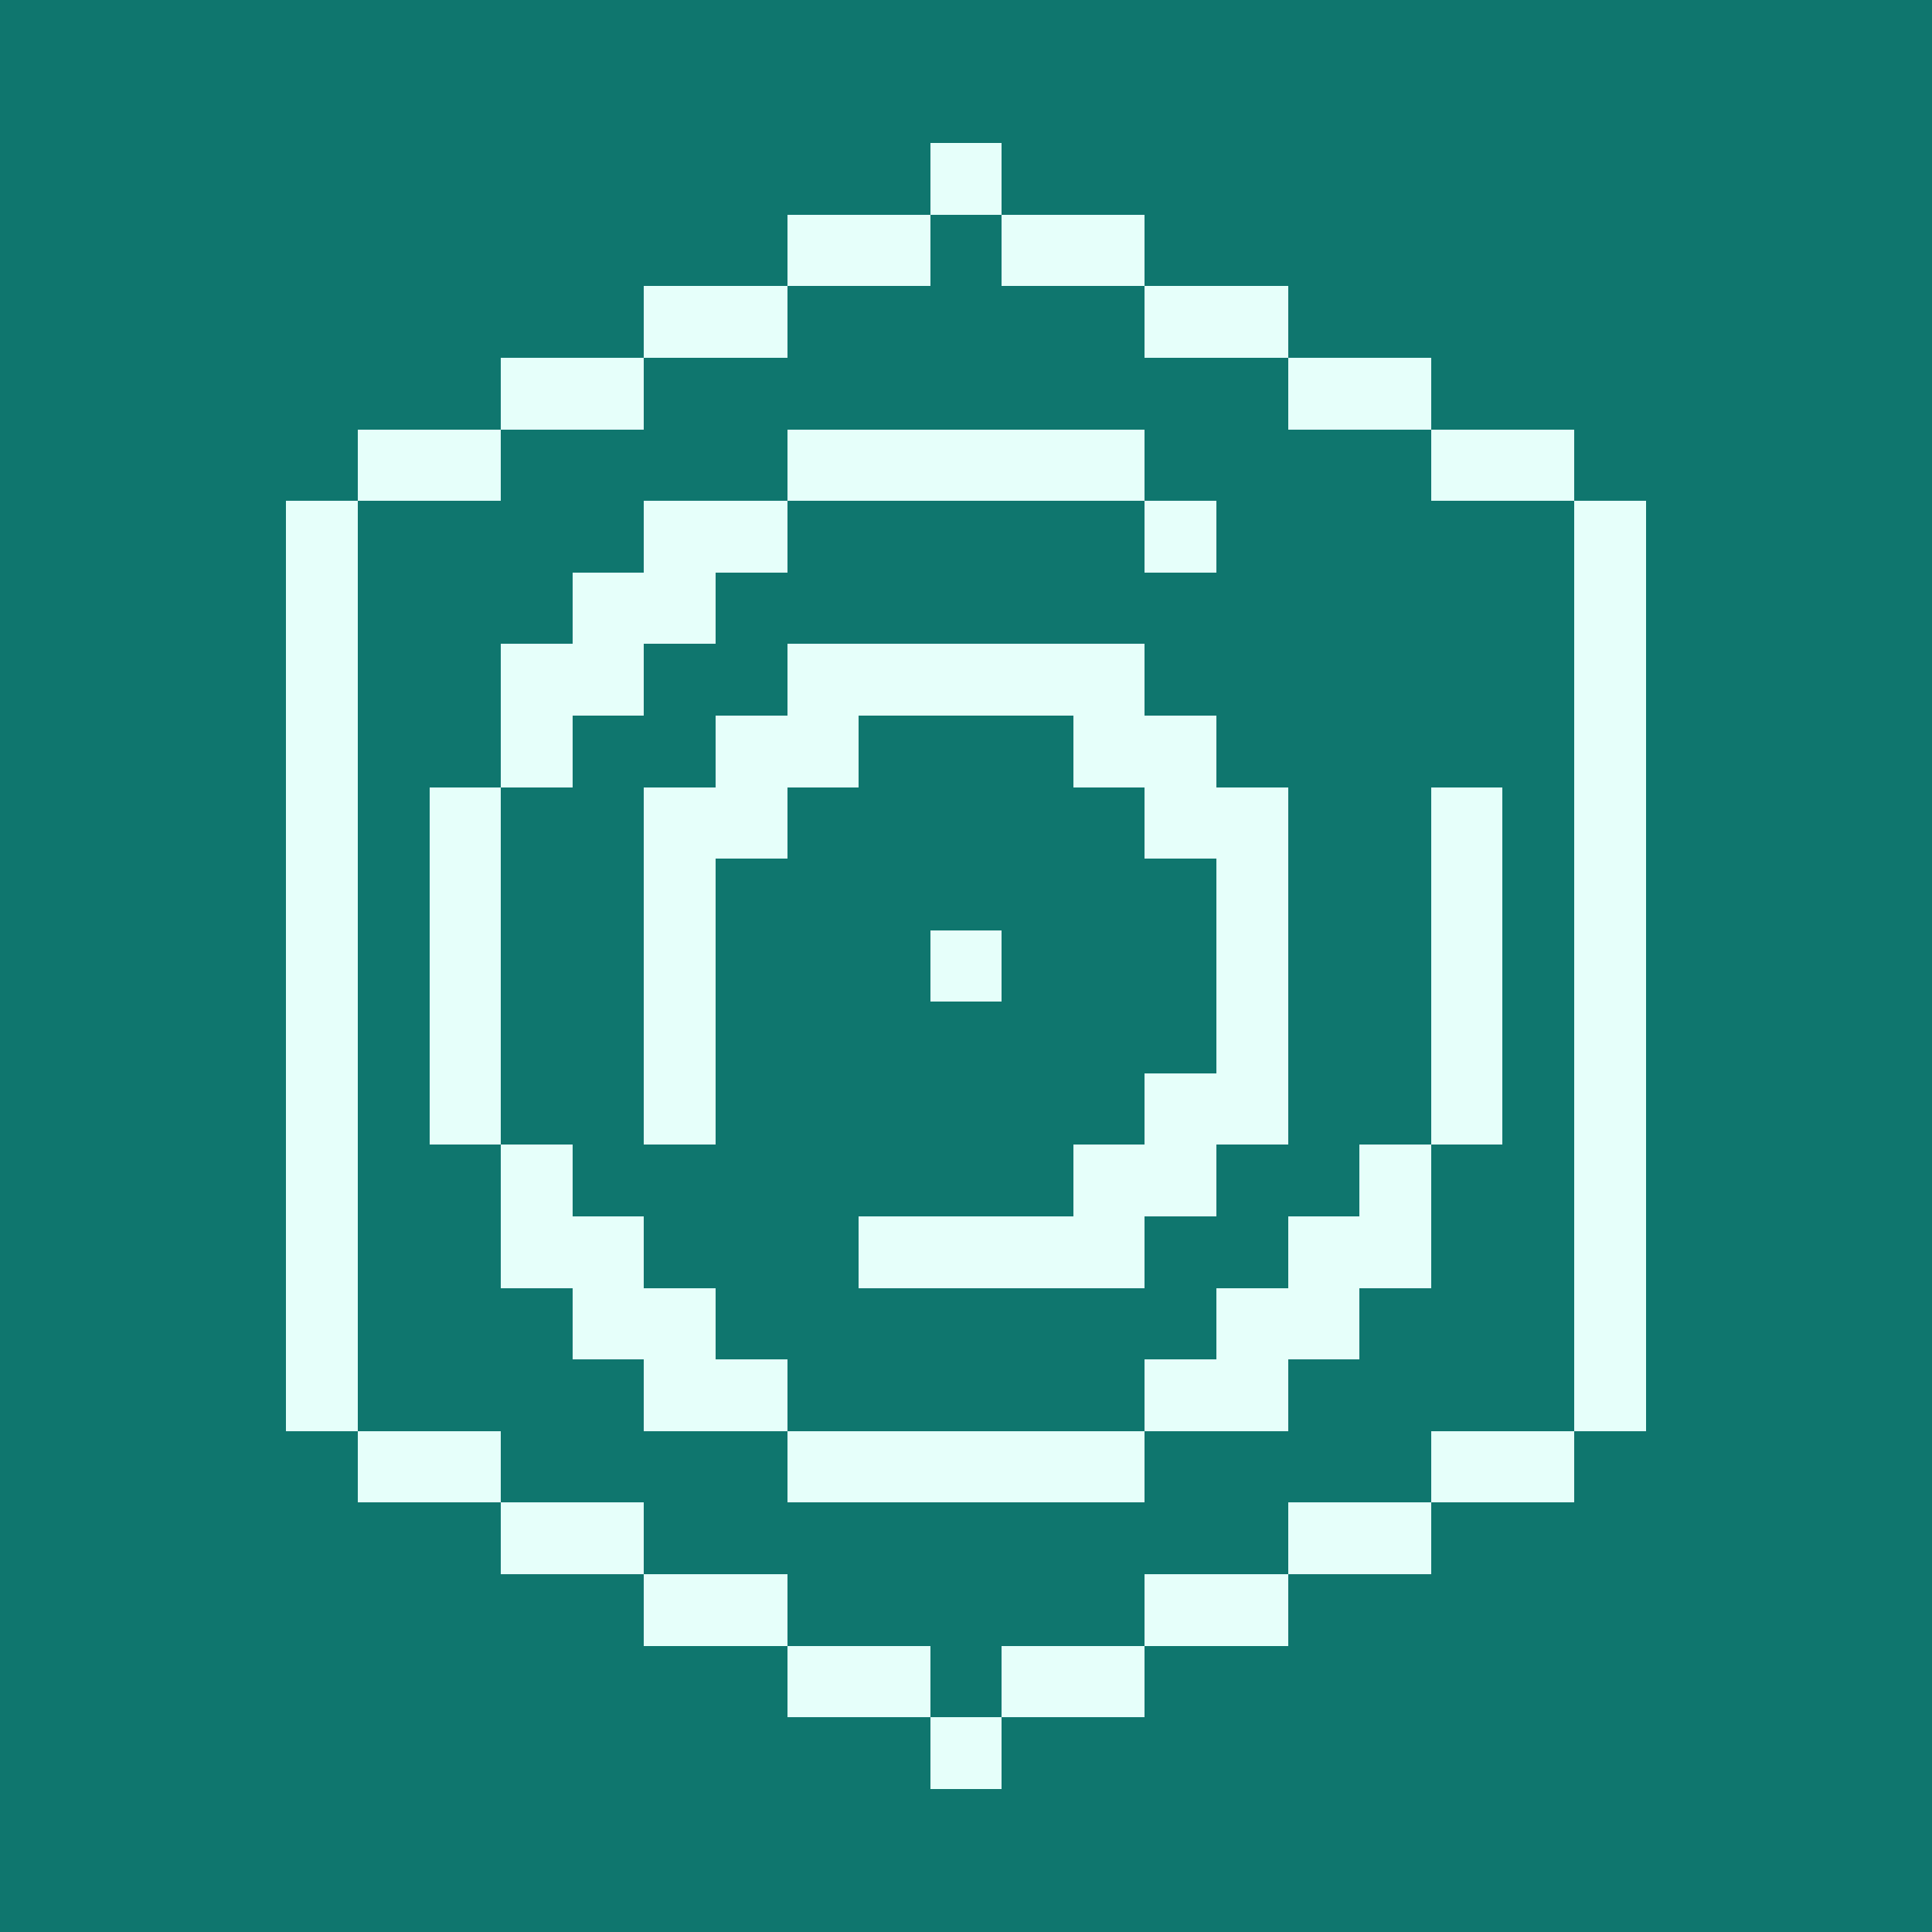
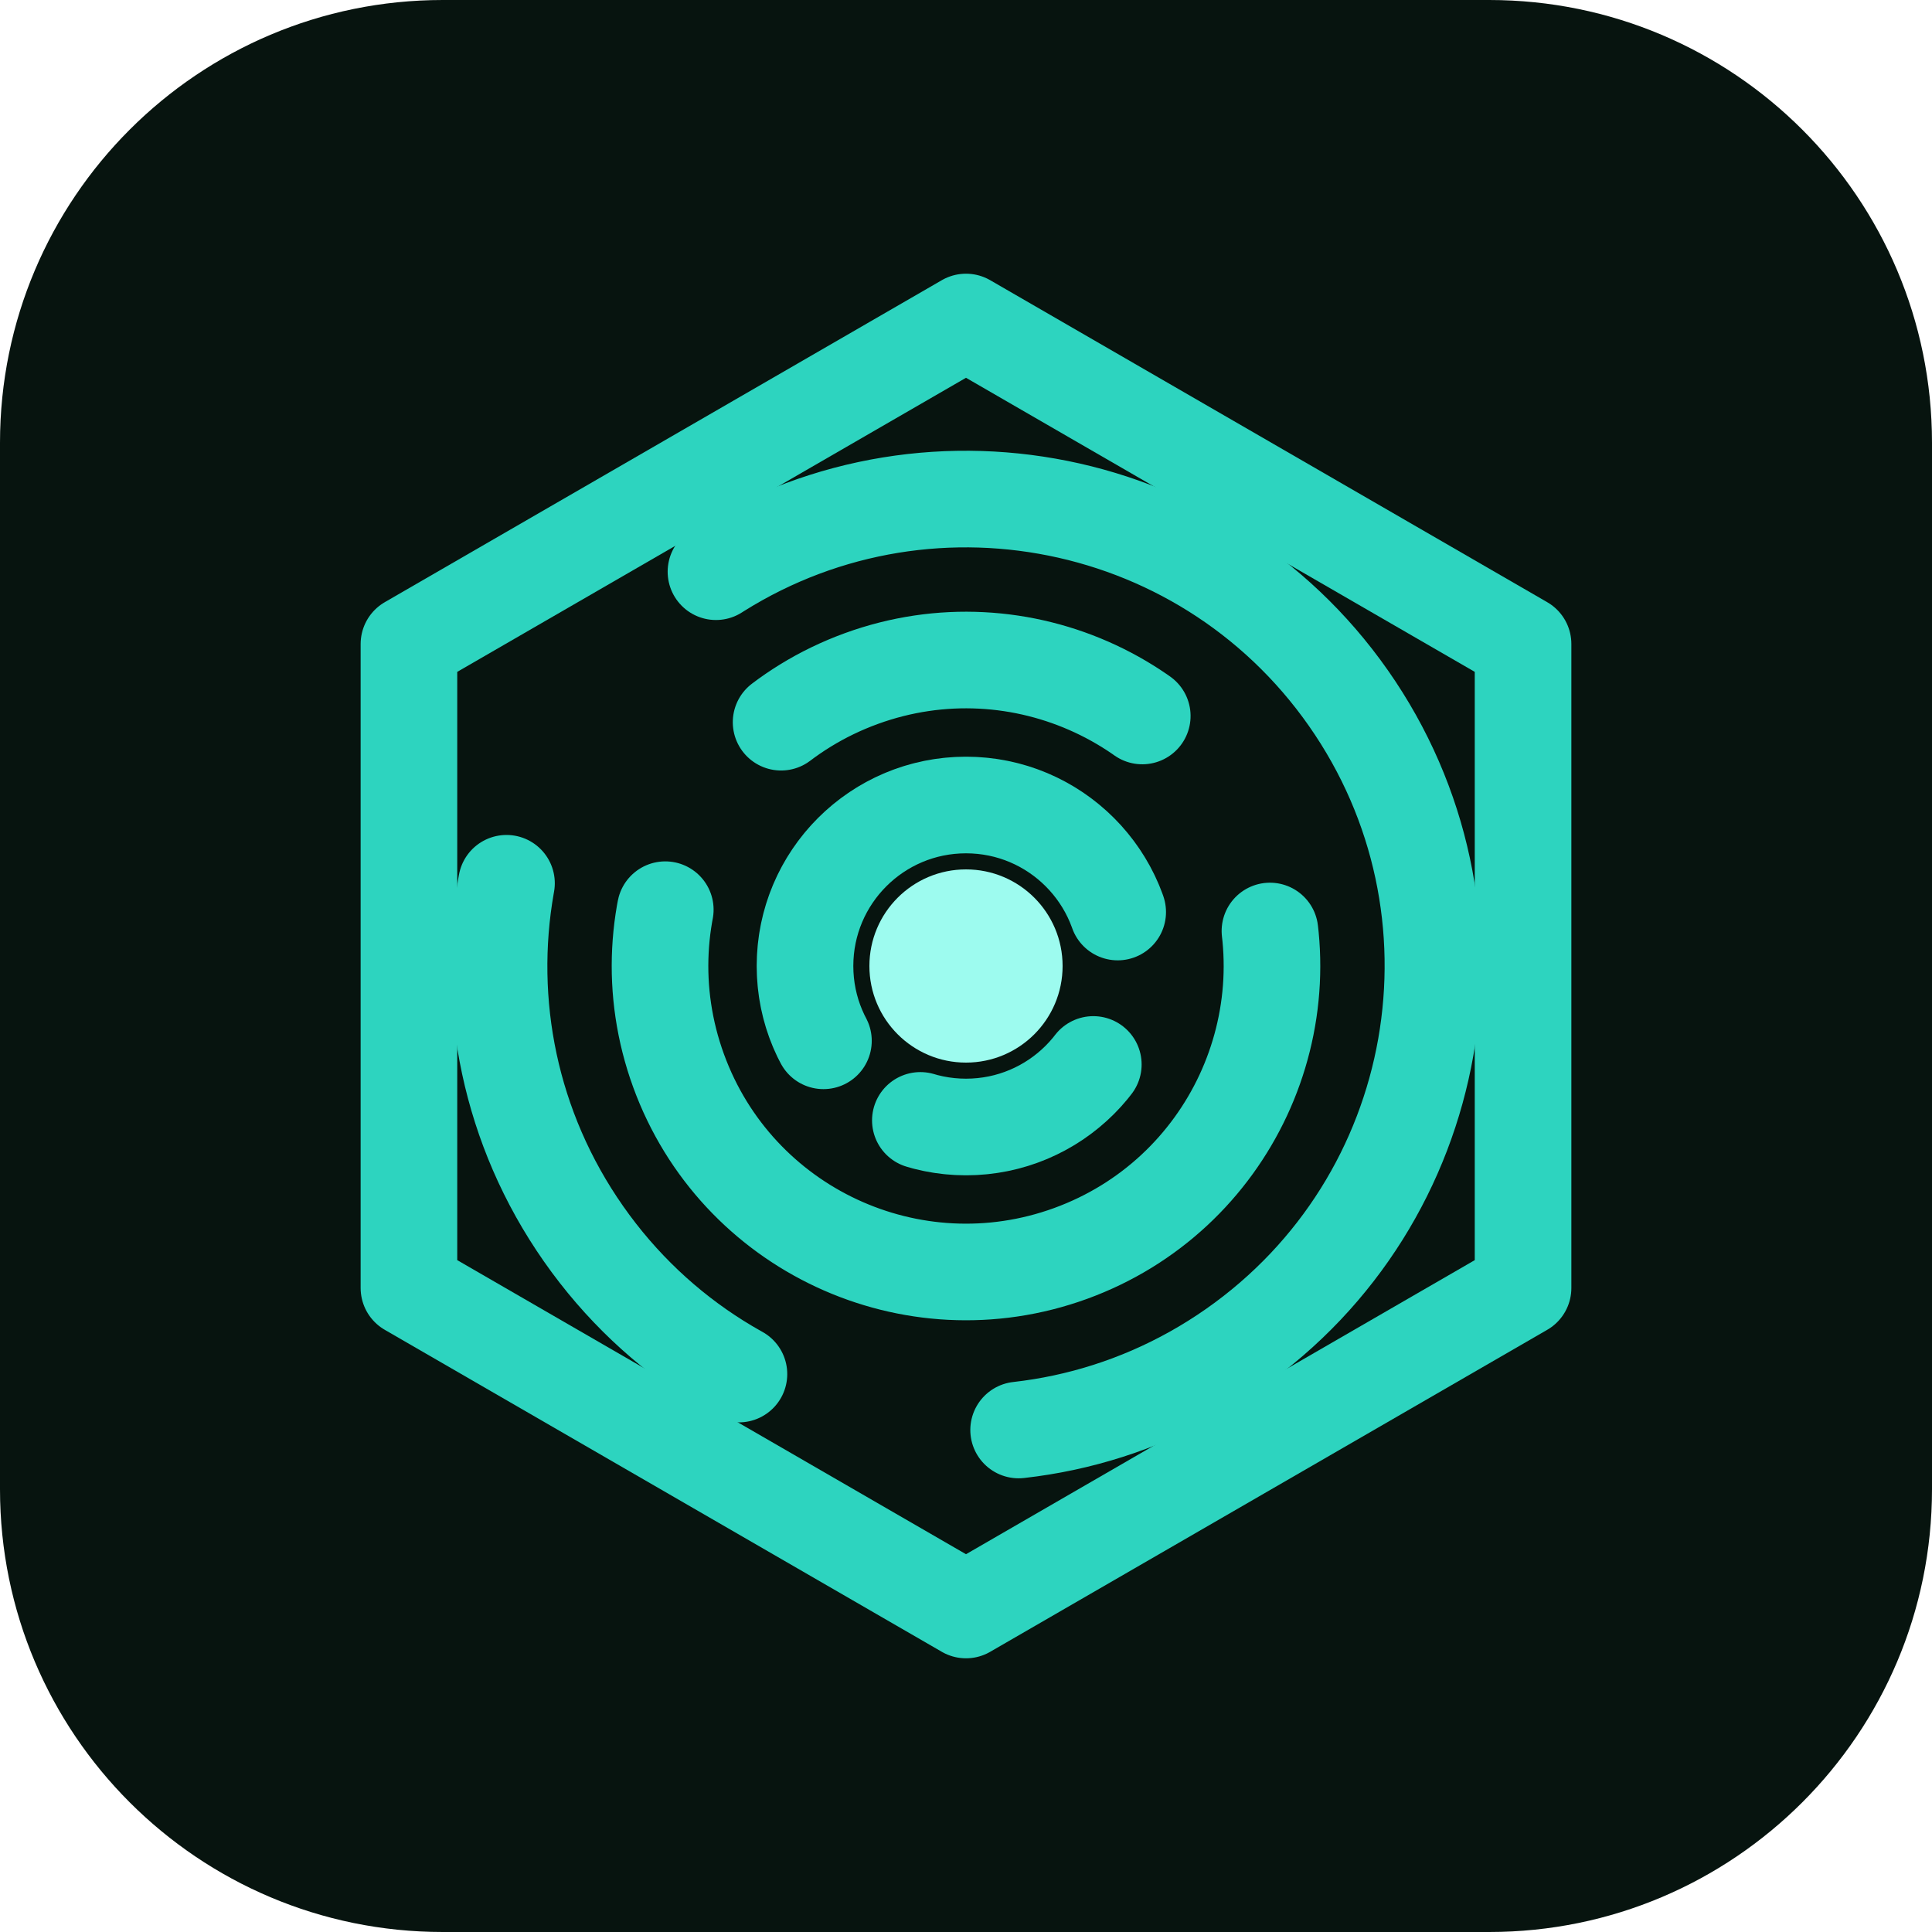
- <svg xmlns="http://www.w3.org/2000/svg" viewBox="0 0 27 27" shape-rendering="crispEdges">
-   <rect width="27" height="27" fill="#0f766e" />
-   <g fill="#e6fffa">
-     <rect x="13" y="2" width="1" height="1" />
-     <rect x="11" y="3" width="1" height="1" />
-     <rect x="12" y="3" width="1" height="1" />
-     <rect x="14" y="3" width="1" height="1" />
-     <rect x="15" y="3" width="1" height="1" />
-     <rect x="9" y="4" width="1" height="1" />
-     <rect x="10" y="4" width="1" height="1" />
-     <rect x="16" y="4" width="1" height="1" />
-     <rect x="17" y="4" width="1" height="1" />
-     <rect x="7" y="5" width="1" height="1" />
-     <rect x="8" y="5" width="1" height="1" />
-     <rect x="18" y="5" width="1" height="1" />
-     <rect x="19" y="5" width="1" height="1" />
-     <rect x="5" y="6" width="1" height="1" />
-     <rect x="6" y="6" width="1" height="1" />
-     <rect x="11" y="6" width="1" height="1" />
-     <rect x="12" y="6" width="1" height="1" />
-     <rect x="13" y="6" width="1" height="1" />
-     <rect x="14" y="6" width="1" height="1" />
-     <rect x="15" y="6" width="1" height="1" />
-     <rect x="20" y="6" width="1" height="1" />
-     <rect x="21" y="6" width="1" height="1" />
-     <rect x="4" y="7" width="1" height="1" />
-     <rect x="9" y="7" width="1" height="1" />
-     <rect x="10" y="7" width="1" height="1" />
-     <rect x="16" y="7" width="1" height="1" />
-     <rect x="22" y="7" width="1" height="1" />
-     <rect x="4" y="8" width="1" height="1" />
-     <rect x="8" y="8" width="1" height="1" />
-     <rect x="9" y="8" width="1" height="1" />
-     <rect x="22" y="8" width="1" height="1" />
-     <rect x="4" y="9" width="1" height="1" />
-     <rect x="7" y="9" width="1" height="1" />
-     <rect x="8" y="9" width="1" height="1" />
-     <rect x="11" y="9" width="1" height="1" />
-     <rect x="12" y="9" width="1" height="1" />
-     <rect x="13" y="9" width="1" height="1" />
-     <rect x="14" y="9" width="1" height="1" />
-     <rect x="15" y="9" width="1" height="1" />
-     <rect x="22" y="9" width="1" height="1" />
-     <rect x="4" y="10" width="1" height="1" />
-     <rect x="7" y="10" width="1" height="1" />
-     <rect x="10" y="10" width="1" height="1" />
-     <rect x="11" y="10" width="1" height="1" />
-     <rect x="15" y="10" width="1" height="1" />
-     <rect x="16" y="10" width="1" height="1" />
-     <rect x="22" y="10" width="1" height="1" />
-     <rect x="4" y="11" width="1" height="1" />
-     <rect x="6" y="11" width="1" height="1" />
-     <rect x="9" y="11" width="1" height="1" />
-     <rect x="10" y="11" width="1" height="1" />
-     <rect x="16" y="11" width="1" height="1" />
-     <rect x="17" y="11" width="1" height="1" />
-     <rect x="20" y="11" width="1" height="1" />
-     <rect x="22" y="11" width="1" height="1" />
-     <rect x="4" y="12" width="1" height="1" />
-     <rect x="6" y="12" width="1" height="1" />
-     <rect x="9" y="12" width="1" height="1" />
-     <rect x="17" y="12" width="1" height="1" />
-     <rect x="20" y="12" width="1" height="1" />
-     <rect x="22" y="12" width="1" height="1" />
-     <rect x="4" y="13" width="1" height="1" />
-     <rect x="6" y="13" width="1" height="1" />
-     <rect x="9" y="13" width="1" height="1" />
-     <rect x="13" y="13" width="1" height="1" />
-     <rect x="17" y="13" width="1" height="1" />
-     <rect x="20" y="13" width="1" height="1" />
-     <rect x="22" y="13" width="1" height="1" />
-     <rect x="4" y="14" width="1" height="1" />
-     <rect x="6" y="14" width="1" height="1" />
-     <rect x="9" y="14" width="1" height="1" />
-     <rect x="17" y="14" width="1" height="1" />
-     <rect x="20" y="14" width="1" height="1" />
-     <rect x="22" y="14" width="1" height="1" />
-     <rect x="4" y="15" width="1" height="1" />
-     <rect x="6" y="15" width="1" height="1" />
-     <rect x="9" y="15" width="1" height="1" />
-     <rect x="16" y="15" width="1" height="1" />
-     <rect x="17" y="15" width="1" height="1" />
-     <rect x="20" y="15" width="1" height="1" />
-     <rect x="22" y="15" width="1" height="1" />
-     <rect x="4" y="16" width="1" height="1" />
-     <rect x="7" y="16" width="1" height="1" />
-     <rect x="15" y="16" width="1" height="1" />
-     <rect x="16" y="16" width="1" height="1" />
-     <rect x="19" y="16" width="1" height="1" />
-     <rect x="22" y="16" width="1" height="1" />
-     <rect x="4" y="17" width="1" height="1" />
-     <rect x="7" y="17" width="1" height="1" />
-     <rect x="8" y="17" width="1" height="1" />
-     <rect x="12" y="17" width="1" height="1" />
-     <rect x="13" y="17" width="1" height="1" />
-     <rect x="14" y="17" width="1" height="1" />
-     <rect x="15" y="17" width="1" height="1" />
-     <rect x="18" y="17" width="1" height="1" />
-     <rect x="19" y="17" width="1" height="1" />
-     <rect x="22" y="17" width="1" height="1" />
-     <rect x="4" y="18" width="1" height="1" />
-     <rect x="8" y="18" width="1" height="1" />
-     <rect x="9" y="18" width="1" height="1" />
-     <rect x="17" y="18" width="1" height="1" />
-     <rect x="18" y="18" width="1" height="1" />
-     <rect x="22" y="18" width="1" height="1" />
-     <rect x="4" y="19" width="1" height="1" />
-     <rect x="9" y="19" width="1" height="1" />
-     <rect x="10" y="19" width="1" height="1" />
-     <rect x="16" y="19" width="1" height="1" />
-     <rect x="17" y="19" width="1" height="1" />
-     <rect x="22" y="19" width="1" height="1" />
-     <rect x="5" y="20" width="1" height="1" />
-     <rect x="6" y="20" width="1" height="1" />
-     <rect x="11" y="20" width="1" height="1" />
-     <rect x="12" y="20" width="1" height="1" />
-     <rect x="13" y="20" width="1" height="1" />
-     <rect x="14" y="20" width="1" height="1" />
-     <rect x="15" y="20" width="1" height="1" />
-     <rect x="20" y="20" width="1" height="1" />
-     <rect x="21" y="20" width="1" height="1" />
-     <rect x="7" y="21" width="1" height="1" />
-     <rect x="8" y="21" width="1" height="1" />
-     <rect x="18" y="21" width="1" height="1" />
-     <rect x="19" y="21" width="1" height="1" />
-     <rect x="9" y="22" width="1" height="1" />
-     <rect x="10" y="22" width="1" height="1" />
-     <rect x="16" y="22" width="1" height="1" />
-     <rect x="17" y="22" width="1" height="1" />
-     <rect x="11" y="23" width="1" height="1" />
-     <rect x="12" y="23" width="1" height="1" />
-     <rect x="14" y="23" width="1" height="1" />
-     <rect x="15" y="23" width="1" height="1" />
-     <rect x="13" y="24" width="1" height="1" />
+ <svg xmlns="http://www.w3.org/2000/svg" viewBox="0 0 48 48">
+   <rect width="48" height="48" rx="11" fill="#07140f" />
+   <g transform="translate(24 24) scale(0.8) translate(-24 -24)" fill="none" stroke="#2dd4bf" stroke-width="3" stroke-linecap="round" stroke-linejoin="round">
+     <path d="M24 4 L6.7 14 V34 L24 44 L41.3 34 V14 Z" />
+     <circle cx="24" cy="24" r="14.5" stroke-dasharray="30 9 18 12" transform="rotate(-35 24 24)" />
+     <circle cx="24" cy="24" r="9.5" stroke-dasharray="20 7 12 8" transform="rotate(70 24 24)" />
+     <circle cx="24" cy="24" r="5" stroke-dasharray="14 5 6 4" transform="rotate(180 24 24)" />
  </g>
+   <circle cx="24" cy="24" r="2.4" fill="#9dfbef" />
</svg>
